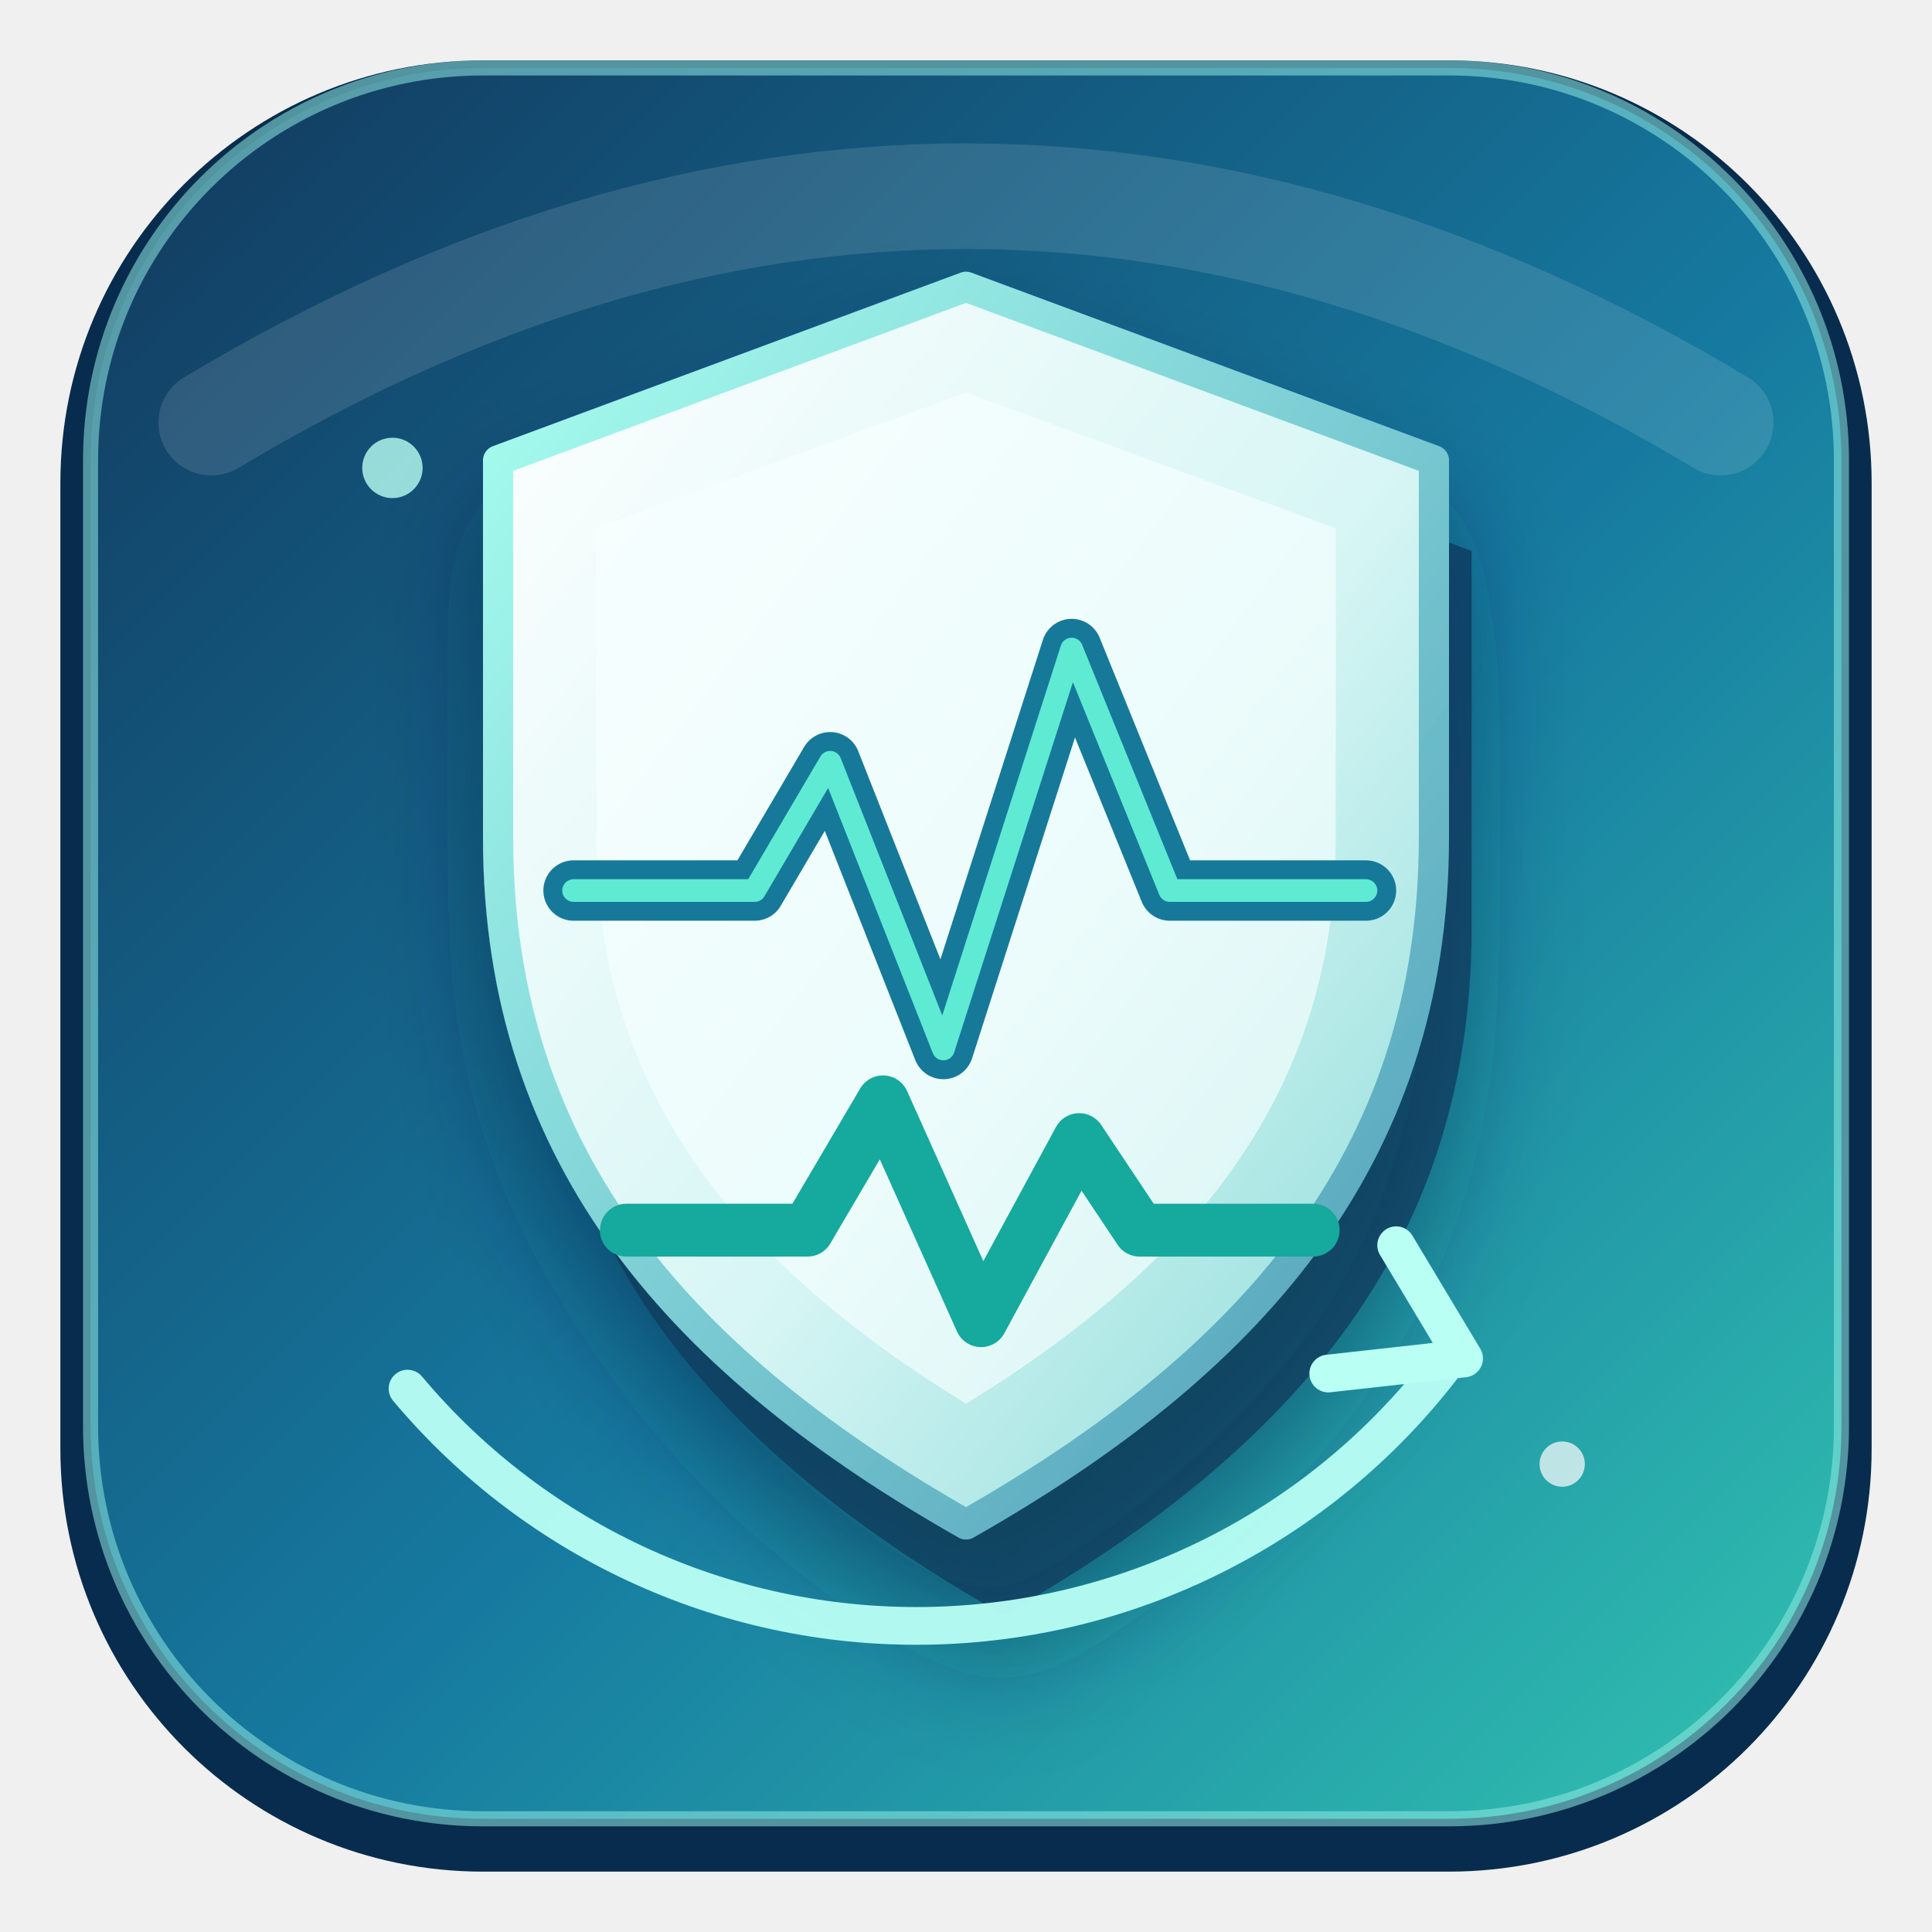
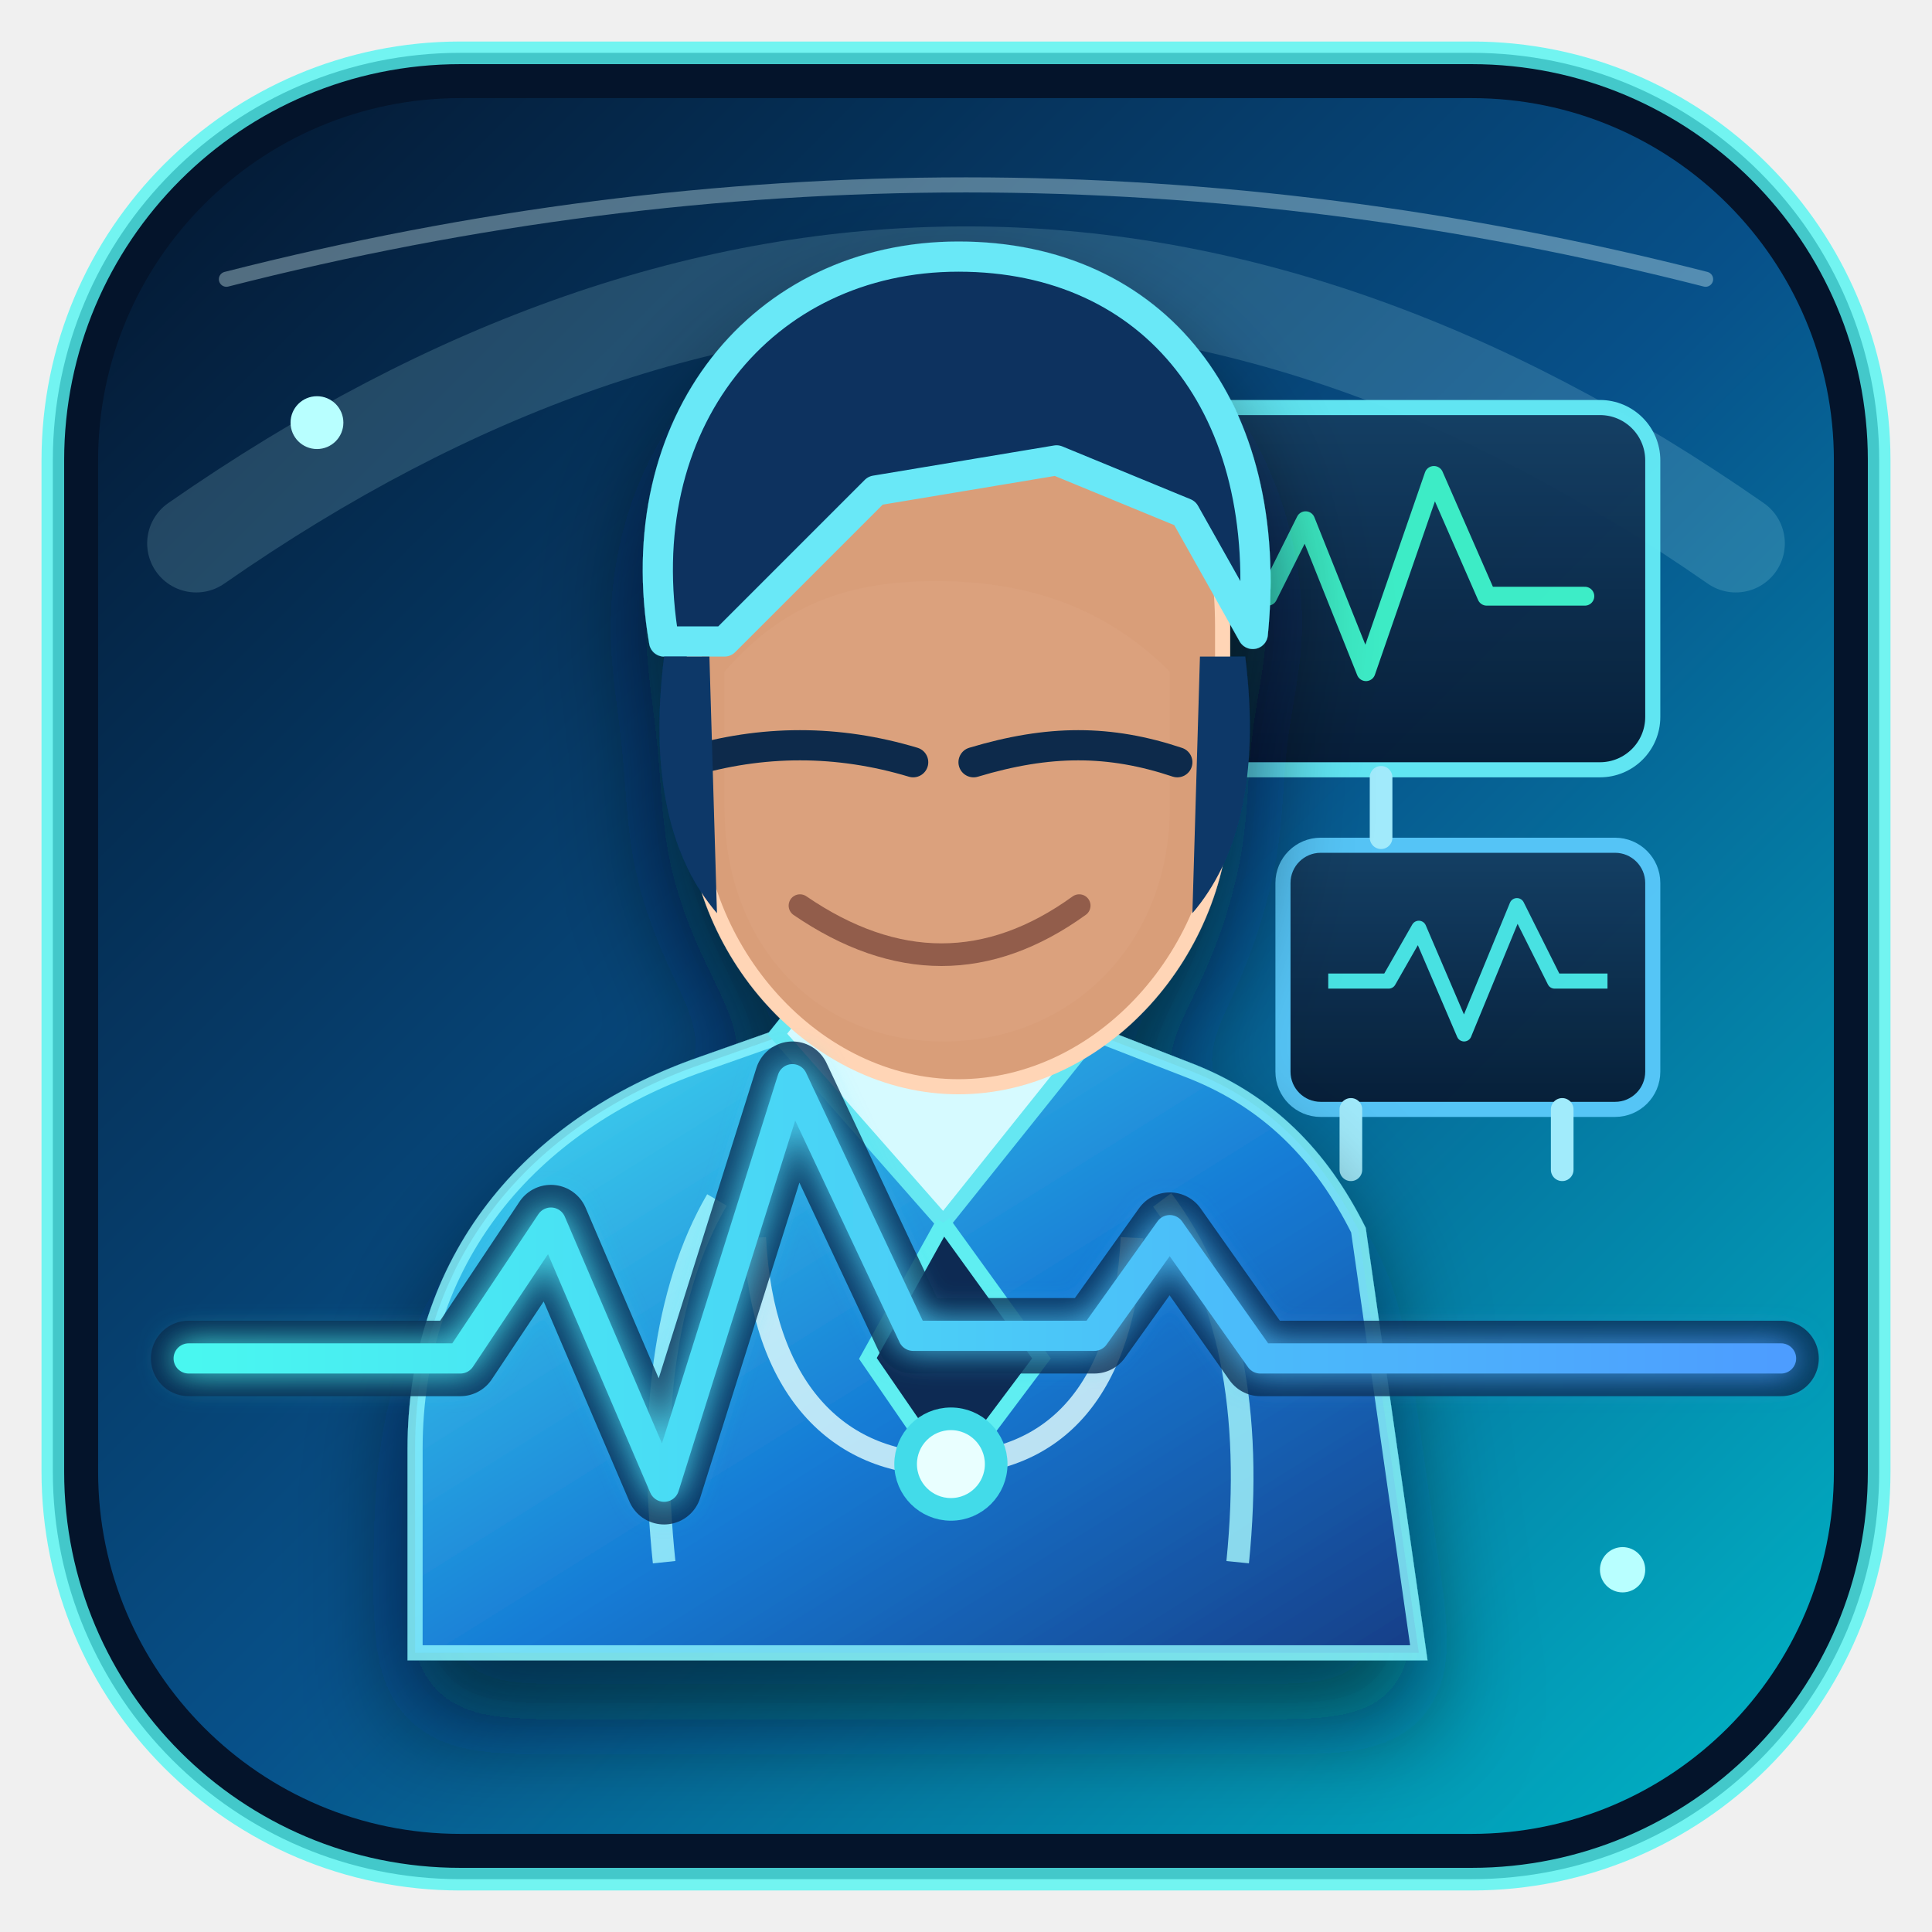
<svg xmlns="http://www.w3.org/2000/svg" viewBox="0 0 256 256" role="img" aria-labelledby="title desc">
  <defs>
    <linearGradient id="bg" x1="0" y1="0" x2="1" y2="1">
-       <stop offset="0" stop-color="#12385d" />
-       <stop offset=".55" stop-color="#167aa0" />
-       <stop offset="1" stop-color="#32c3b1" />
+       <stop offset="0" stop-color="#04152d" />
+       <stop offset=".52" stop-color="#07518a" />
+       <stop offset="1" stop-color="#00b8c8" />
    </linearGradient>
-     <linearGradient id="shield" x1="0" y1="0" x2="1" y2="1">
-       <stop offset="0" stop-color="#ffffff" />
-       <stop offset=".55" stop-color="#d7f6f5" />
-       <stop offset="1" stop-color="#86d9d6" />
+     <linearGradient id="scrubs" x1="0" y1="0" x2="1" y2="1">
+       <stop offset="0" stop-color="#48e5f4" />
+       <stop offset=".55" stop-color="#167bd5" />
+       <stop offset="1" stop-color="#123e87" />
    </linearGradient>
-     <linearGradient id="edge" x1="0" y1="0" x2="1" y2="1">
-       <stop offset="0" stop-color="#a9fff0" />
-       <stop offset="1" stop-color="#4e9bb7" />
+     <linearGradient id="glass" x1="0" y1="0" x2="0" y2="1">
+       <stop offset="0" stop-color="#153e63" />
+       <stop offset="1" stop-color="#061b34" />
    </linearGradient>
-     <filter id="shadow" x="-30%" y="-30%" width="160%" height="170%">
-       <feDropShadow dx="0" dy="9" stdDeviation="7" flood-color="#052844" flood-opacity=".45" />
+     <linearGradient id="glow" x1="0" y1="0" x2="1" y2="0">
+       <stop offset="0" stop-color="#48f7f0" />
+       <stop offset="1" stop-color="#4e9dff" />
+     </linearGradient>
+     <filter id="shadow" x="-40%" y="-40%" width="180%" height="190%">
+       <feDropShadow dx="0" dy="8" stdDeviation="7" flood-color="#001020" flood-opacity=".65" />
+     </filter>
+     <filter id="neon" x="-50%" y="-50%" width="200%" height="200%">
+       <feGaussianBlur stdDeviation="2.2" result="blur" />
+       <feMerge>
+         <feMergeNode in="blur" />
+         <feMergeNode in="SourceGraphic" />
+       </feMerge>
    </filter>
  </defs>
-   <rect x="8" y="8" width="240" height="240" rx="56" fill="#082c4d" />
-   <rect x="12" y="9" width="232" height="232" rx="52" fill="url(#bg)" stroke="#8fe9e1" stroke-opacity=".55" stroke-width="2" />
-   <path d="M28 56Q128 -4 228 56" fill="none" stroke="#ffffff" stroke-opacity=".12" stroke-width="14" stroke-linecap="round" />
+   <rect x="7" y="7" width="242" height="242" rx="54" fill="#04142b" stroke="#53f5f1" stroke-opacity=".8" stroke-width="3" />
+   <rect x="13" y="13" width="230" height="230" rx="48" fill="url(#bg)" />
+   <path d="M26 72Q128 1 230 72" fill="none" stroke="#c2ffff" stroke-opacity=".16" stroke-width="13" stroke-linecap="round" />
+   <g opacity=".96">
+     <rect x="150" y="54" width="69" height="48" rx="7" fill="url(#glass)" stroke="#64eaf6" stroke-width="2" />
+     <path d="M158 79h10l5-10 8 20 9-26 7 16h13" fill="none" stroke="#40f2c9" stroke-width="2.5" stroke-linecap="round" stroke-linejoin="round" />
+     <rect x="170" y="112" width="49" height="35" rx="5" fill="url(#glass)" stroke="#58c8fa" stroke-width="2" />
+     <path d="M176 130h8l4-7 6 14 7-17 5 10h7" fill="none" stroke="#4be6e5" stroke-width="2" stroke-linejoin="round" />
+     <path d="M183 103v8m-4 36v8m28-8v8" stroke="#a8efff" stroke-width="3" stroke-linecap="round" />
+   </g>
  <g filter="url(#shadow)">
-     <path d="M128 43 190 66V116c0 43-25 70-62 91-37-21-62-48-62-91V66Z" fill="#0a3154" opacity=".65" transform="translate(5 7)" />
-     <path d="M128 38 190 61V111c0 43-25 70-62 91-37-21-62-48-62-91V61Z" fill="url(#shield)" stroke="url(#edge)" stroke-width="4" stroke-linejoin="round" />
-     <path d="M128 52 177 70v41c0 33-18 56-49 75-31-19-49-42-49-75V70Z" fill="#f7ffff" opacity=".65" />
-     <path d="M76 118h24l10-17 15 38 17-53 13 32h26" fill="none" stroke="#14799a" stroke-width="8" stroke-linecap="round" stroke-linejoin="round" />
-     <path d="M76 118h24l10-17 15 38 17-53 13 32h26" fill="none" stroke="#5eead4" stroke-width="3" stroke-linecap="round" stroke-linejoin="round" />
-     <path d="M83 163h24l10-17 13 29 13-24 8 12h23" fill="none" stroke="#19a99e" stroke-width="7" stroke-linecap="round" stroke-linejoin="round" />
+     <path d="M55 219v-27c0-25 15-43 38-51l17-6h30l18 7c10 4 17 11 22 21l8 56Z" fill="url(#scrubs)" stroke="#8df7ff" stroke-opacity=".8" stroke-width="2" />
+     <path d="m103 137 22 25 20-25-7-10h-27Z" fill="#d6faff" stroke="#65e7f2" stroke-width="2" />
+     <path d="m125 162-10 18 11 16 12-16-13-18" fill="#0b2b52" stroke="#5eeef1" stroke-width="2" />
+     <path d="M92 83c0-24 14-39 35-39s35 15 35 39v23c0 20-16 38-35 38s-35-18-35-38Z" fill="#d99e79" stroke="#ffd5b6" stroke-width="2" />
+     <path d="M88 85c-5-29 13-51 39-51 26 0 42 20 39 50l-9-16-17-7-24 4-20 20Z" fill="#07335f" stroke="#69e8f7" stroke-width="4" stroke-linejoin="round" />
+     <path d="M96 89c7-8 15-12 28-12 13 0 23 4 31 12v18c0 18-13 31-30 31s-29-13-29-31Z" fill="#dba17d" />
+     <path d="M91 101c10-3 20-3 30 0m8 0c10-3 18-3 27 0" fill="none" stroke="#092b4b" stroke-width="4" stroke-linecap="round" />
+     <path d="M106 120q19 13 37 0" fill="none" stroke="#925d4b" stroke-width="3" stroke-linecap="round" />
+     <path d="M88 87c-2 16 1 27 7 34l-1-34Zm77 0c2 16-1 27-7 34l1-34Z" fill="#0a3768" />
+     <path d="M95 159c-7 12-9 29-7 48m66-48c9 12 12 28 10 48" fill="none" stroke="#a7faff" stroke-width="3" opacity=".8" />
+     <path d="M150 164c-1 20-10 30-25 30-14 0-24-10-25-30" fill="none" stroke="#e5ffff" stroke-width="3" opacity=".8" />
+     <circle cx="126" cy="194" r="6" fill="#e9ffff" stroke="#43dbe9" stroke-width="3" />
  </g>
-   <path d="M54 184a88 88 0 0 0 138-4" fill="none" stroke="#b9fff4" stroke-width="5" stroke-linecap="round" opacity=".95" />
-   <path d="m185 165 9 15-18 2" fill="none" stroke="#b9fff4" stroke-width="5" stroke-linecap="round" stroke-linejoin="round" />
-   <circle cx="52" cy="62" r="4" fill="#b9fff4" opacity=".8" />
-   <circle cx="207" cy="194" r="3" fill="#fff" opacity=".7" />
+   <path d="M25 180h36l12-18 15 35 17-54 16 34h24l10-14 12 17h69" fill="none" stroke="#06264b" stroke-width="10" stroke-linecap="round" stroke-linejoin="round" opacity=".8" />
+   <path d="M25 180h36l12-18 15 35 17-54 16 34h24l10-14 12 17h69" fill="none" stroke="url(#glow)" stroke-width="4" stroke-linecap="round" stroke-linejoin="round" filter="url(#neon)" />
+   <path d="M30 37Q128 12 226 37" fill="none" stroke="#e3ffff" stroke-opacity=".35" stroke-width="2" stroke-linecap="round" />
+   <circle cx="42" cy="56" r="3.5" fill="#b8ffff" />
+   <circle cx="215" cy="208" r="3" fill="#b8ffff" />
</svg>
